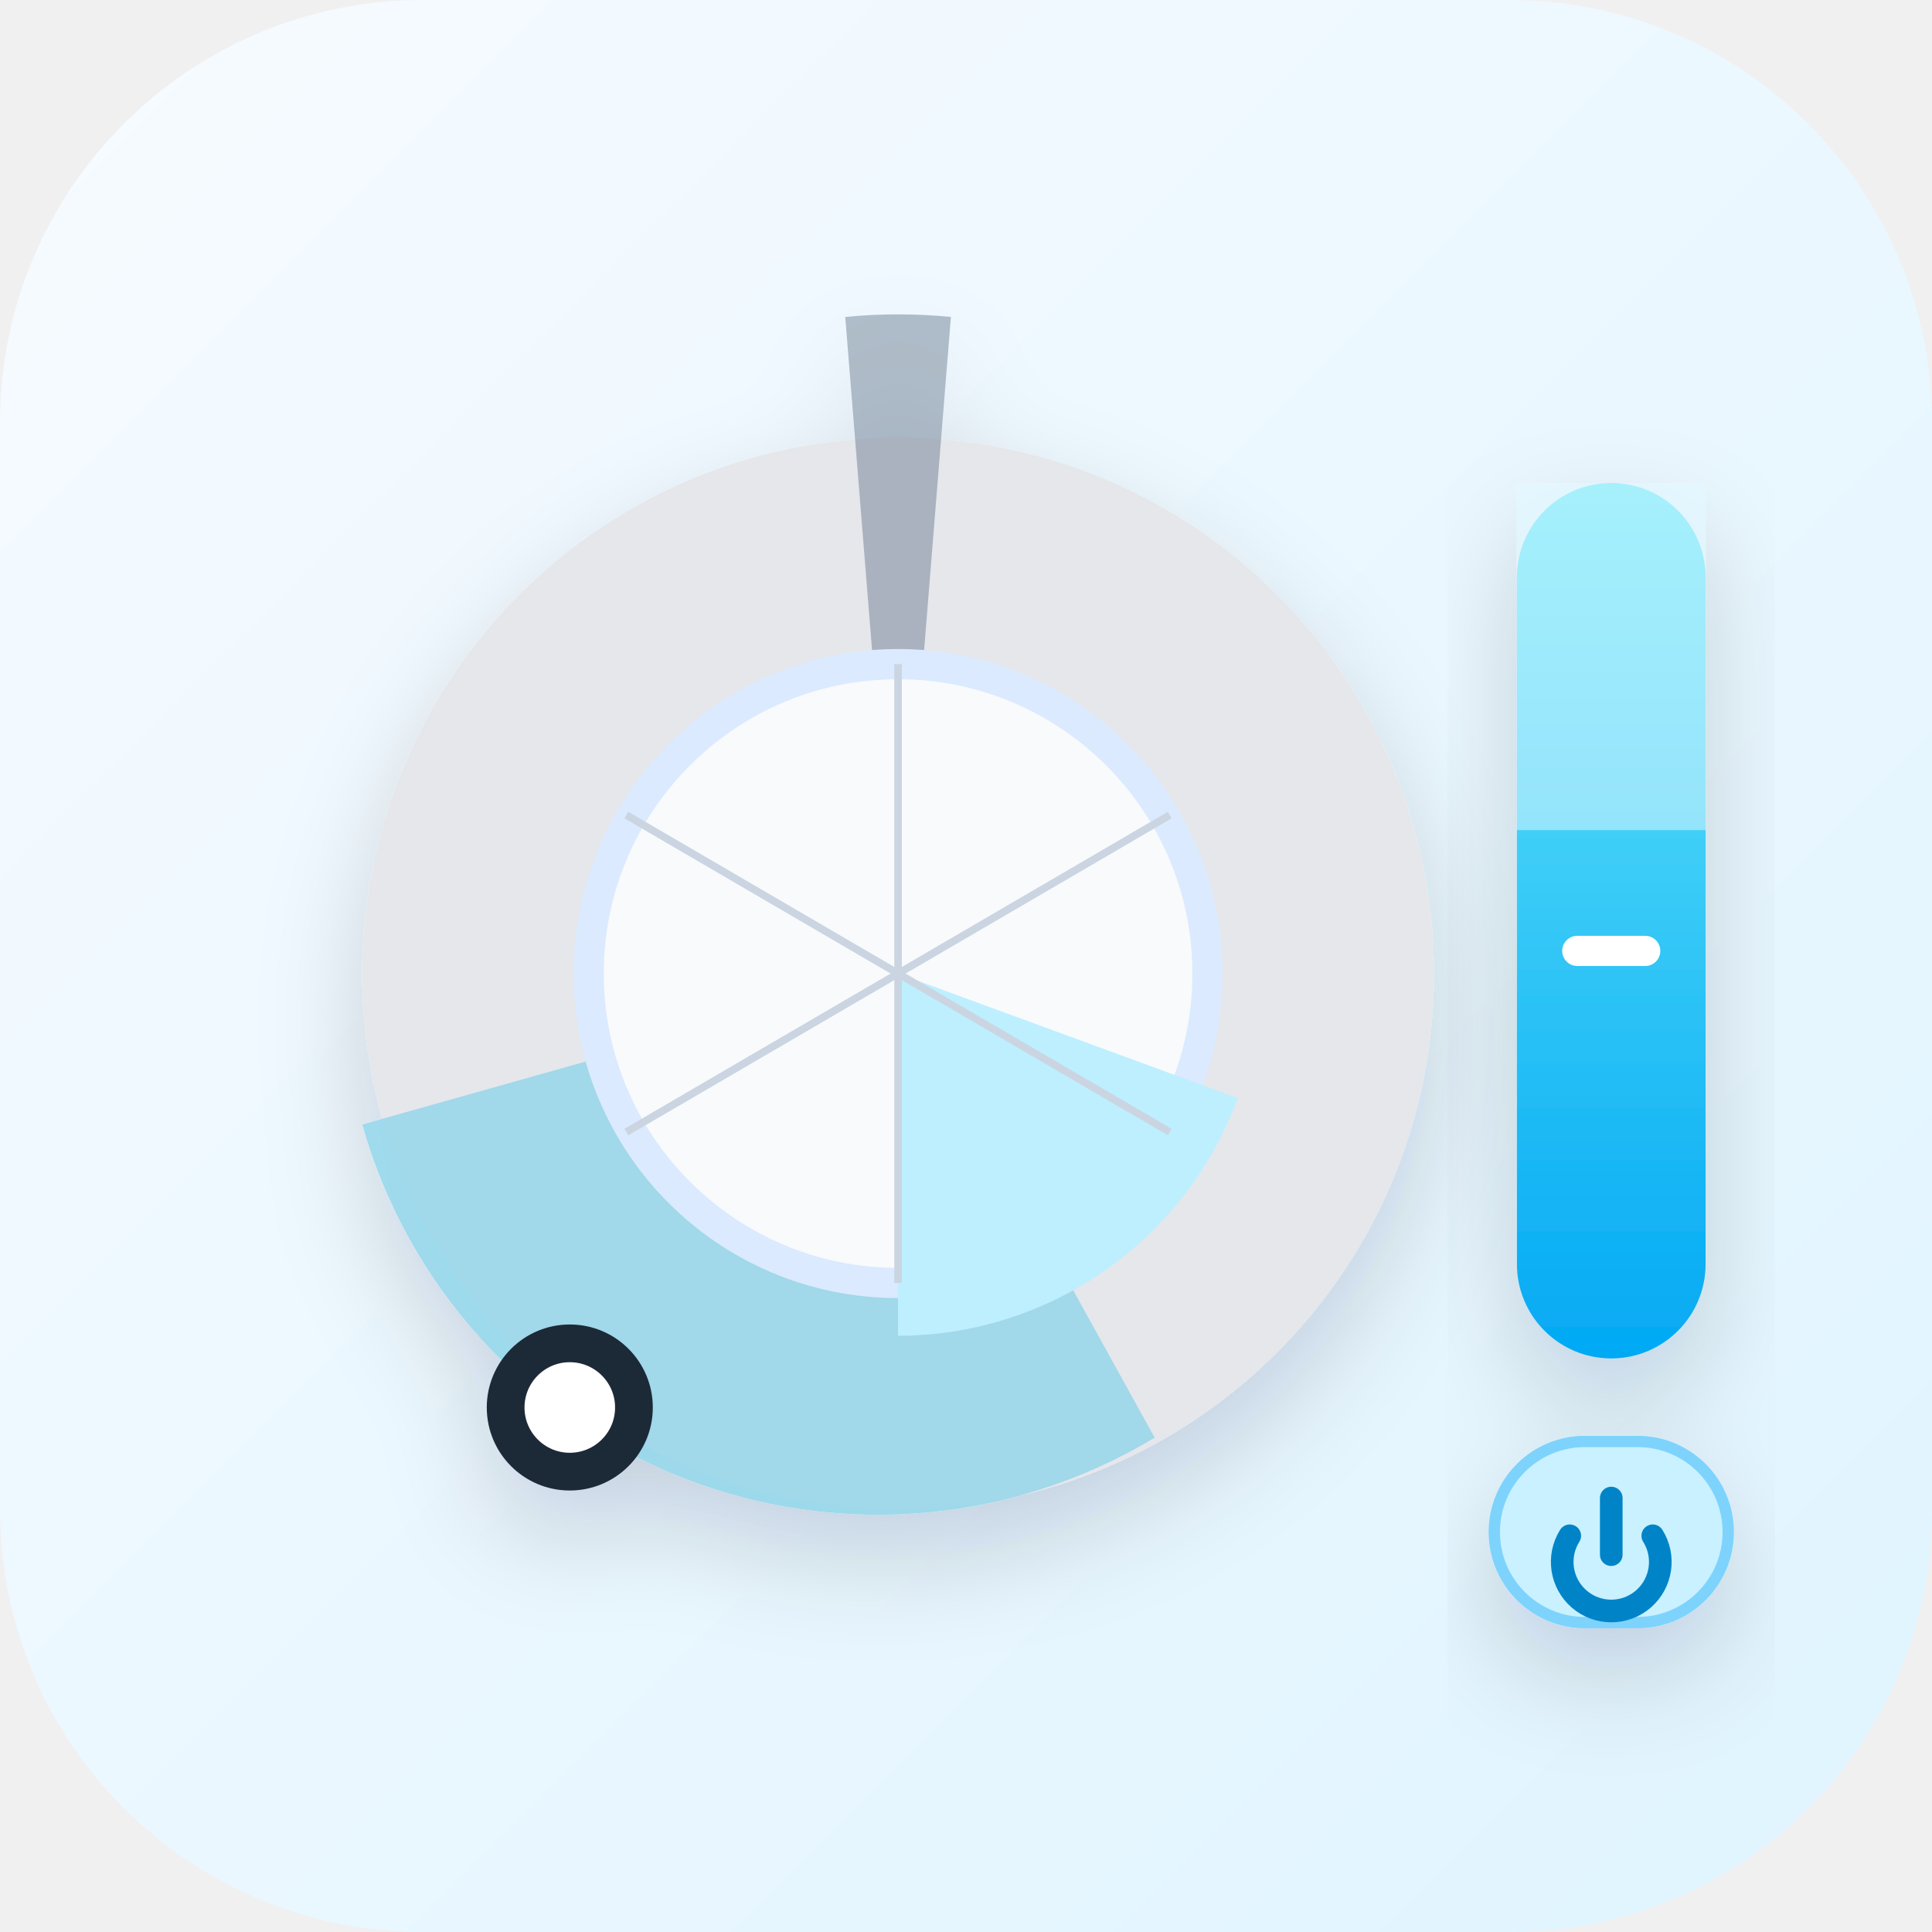
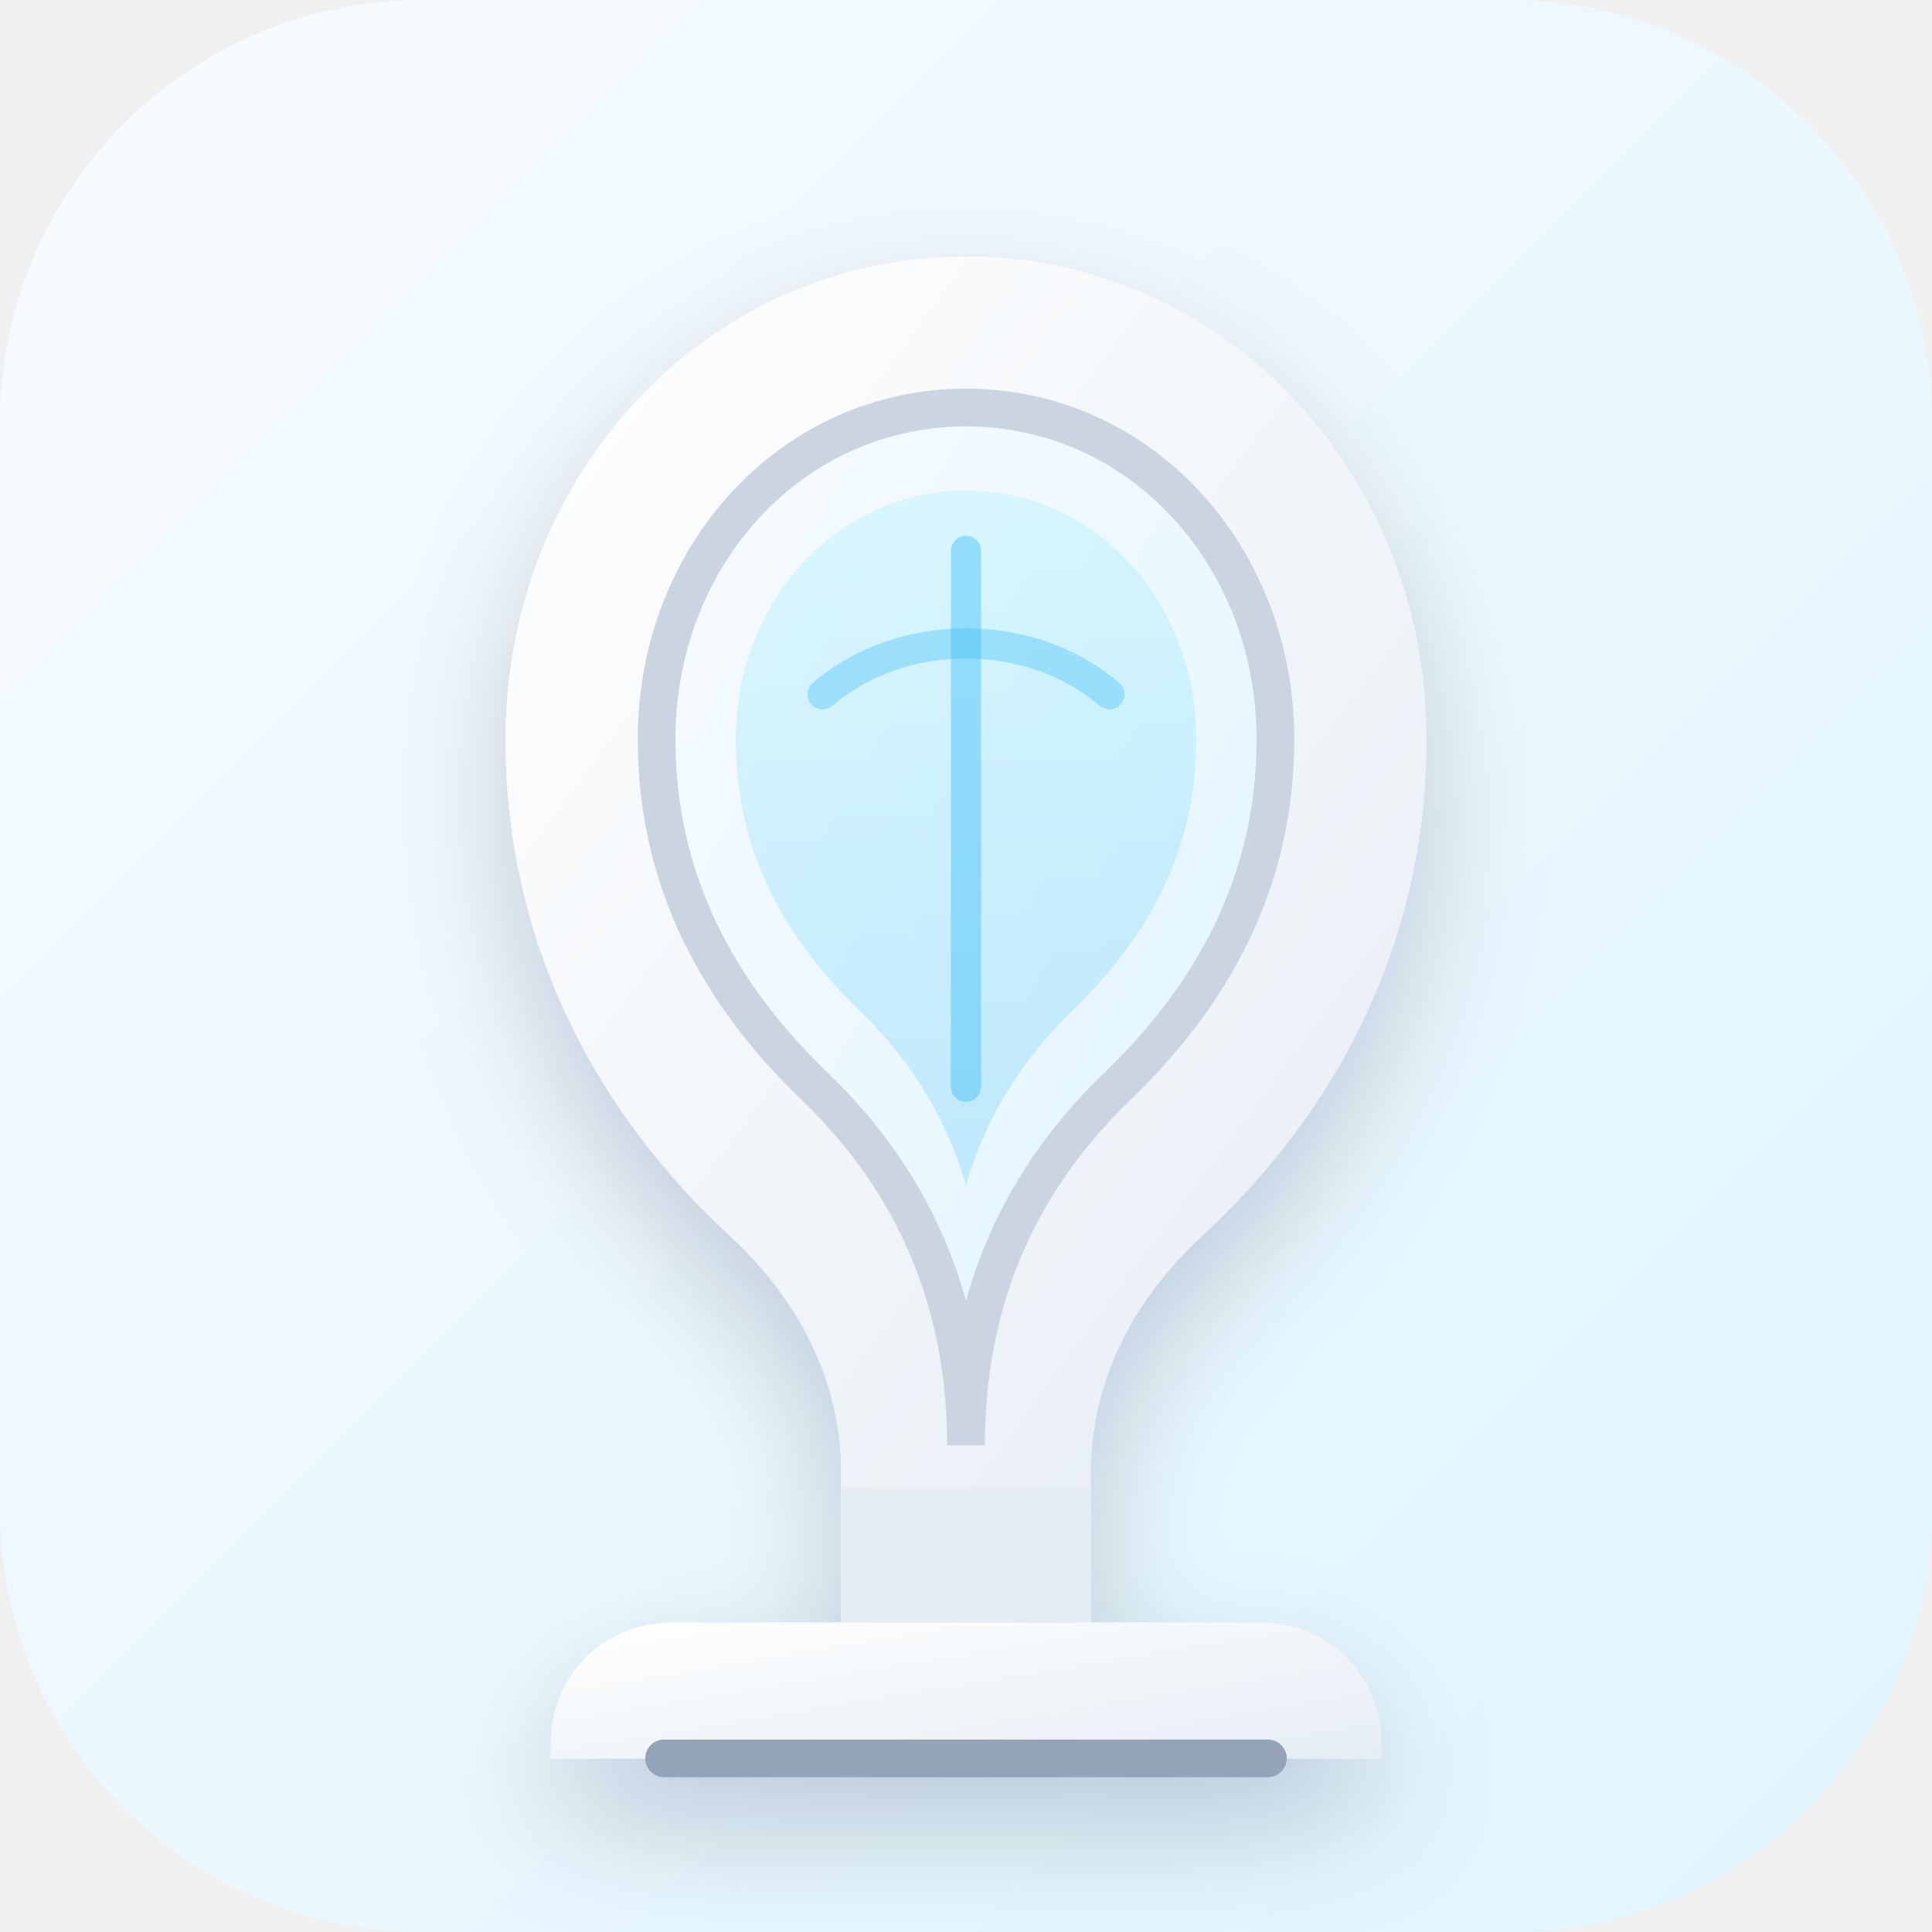
<svg xmlns="http://www.w3.org/2000/svg" viewBox="0 0 512 512" role="img" aria-labelledby="title desc">
  <defs>
    <linearGradient id="bg" x1="0" y1="0" x2="1" y2="1">
-       <stop offset="0" stop-color="#f7fbff" />
-       <stop offset="1" stop-color="#dff4ff" />
+       <stop offset="0" stop-color="#f8fbff" />
+       <stop offset="1" stop-color="#dff5ff" />
    </linearGradient>
-     <linearGradient id="accent" x1="0" y1="1" x2="0" y2="0">
-       <stop offset="0" stop-color="#03a9f4" />
-       <stop offset="1" stop-color="#67e8f9" />
+     <linearGradient id="air" x1="0" y1="0" x2="0" y2="1">
+       <stop offset="0" stop-color="#67e8f9" />
+       <stop offset="1" stop-color="#03a9f4" />
+     </linearGradient>
+     <linearGradient id="fan" x1="0" y1="0" x2="1" y2="1">
+       <stop offset="0" stop-color="#ffffff" />
+       <stop offset="1" stop-color="#e5edf4" />
    </linearGradient>
    <filter id="shadow" x="-20%" y="-20%" width="140%" height="140%">
-       <feDropShadow dx="0" dy="12" stdDeviation="14" flood-color="#0f172a" flood-opacity=".16" />
+       <feDropShadow dx="0" dy="14" stdDeviation="16" flood-color="#0f172a" flood-opacity=".18" />
    </filter>
  </defs>
  <rect width="512" height="512" rx="112" fill="url(#bg)" />
  <g filter="url(#shadow)">
-     <circle cx="238" cy="258" r="142" fill="#e5e7eb" />
-     <path d="M238 258 L306 381 A142 142 0 0 1 96 298 Z" fill="#8bd3ea" opacity=".76" />
-     <path d="M238 258 L224 84 A142 142 0 0 1 252 84 Z" fill="#64748b" opacity=".46" />
-     <circle cx="238" cy="258" r="82" fill="#f8fafc" stroke="#dbeafe" stroke-width="8" />
-     <path d="M238 258 L328 291 A96 96 0 0 1 238 354 Z" fill="#bdefff" />
-     <line x1="238" y1="176" x2="238" y2="340" stroke="#cbd5e1" stroke-width="2" />
-     <line x1="166" y1="216" x2="310" y2="300" stroke="#cbd5e1" stroke-width="2" />
-     <line x1="166" y1="300" x2="310" y2="216" stroke="#cbd5e1" stroke-width="2" />
-     <circle cx="151" cy="373" r="17" fill="#ffffff" stroke="#1f2937" stroke-width="10" />
-   </g>
-   <g filter="url(#shadow)">
-     <rect x="402" y="128" width="50" height="232" rx="25" fill="url(#accent)" />
-     <path d="M402 128 h50 v92 h-50z" fill="#e0f7ff" opacity=".52" />
-     <rect x="414" y="248" width="26" height="8" rx="4" fill="#ffffff" />
-     <rect x="396" y="382" width="62" height="48" rx="24" fill="#c9f1ff" stroke="#7dd3fc" stroke-width="3" />
-     <path d="M427 397 v15" stroke="#0284c7" stroke-width="6" stroke-linecap="round" />
-     <path d="M416 407a13 13 0 1 0 22 0" fill="none" stroke="#0284c7" stroke-width="6" stroke-linecap="round" />
+     <path d="M256 68c-68 0-122 57-122 128 0 55 25 100 60 132 18 17 29 38 29 63v5h66v-5c0-25 11-46 29-63 35-32 60-77 60-132 0-71-54-128-122-128Z" fill="url(#fan)" />
+     <path d="M256 108c-46 0-82 39-82 88 0 38 17 68 42 92 27 26 40 58 40 95 0-37 13-69 40-95 25-24 42-54 42-92 0-49-36-88-82-88Z" fill="url(#bg)" stroke="#cbd5e1" stroke-width="10" />
+     <path d="M256 130c-34 0-61 29-61 66 0 30 13 53 34 73 13 13 22 28 27 45 5-17 14-32 27-45 21-20 34-43 34-73 0-37-27-66-61-66Z" fill="url(#air)" opacity=".18" />
+     <path d="M223 394h66v42h-66z" fill="#e5edf4" />
+     <path d="M178 430h156c18 0 32 14 32 32v4H146v-4c0-18 14-32 32-32Z" fill="url(#fan)" />
+     <path d="M176 466h160" stroke="#94a3b8" stroke-width="10" stroke-linecap="round" />
+     <path d="M256 146v142" stroke="#38bdf8" stroke-width="8" stroke-linecap="round" opacity=".42" />
+     <path d="M218 184c21-18 55-18 76 0" fill="none" stroke="#38bdf8" stroke-width="8" stroke-linecap="round" opacity=".36" />
  </g>
</svg>
